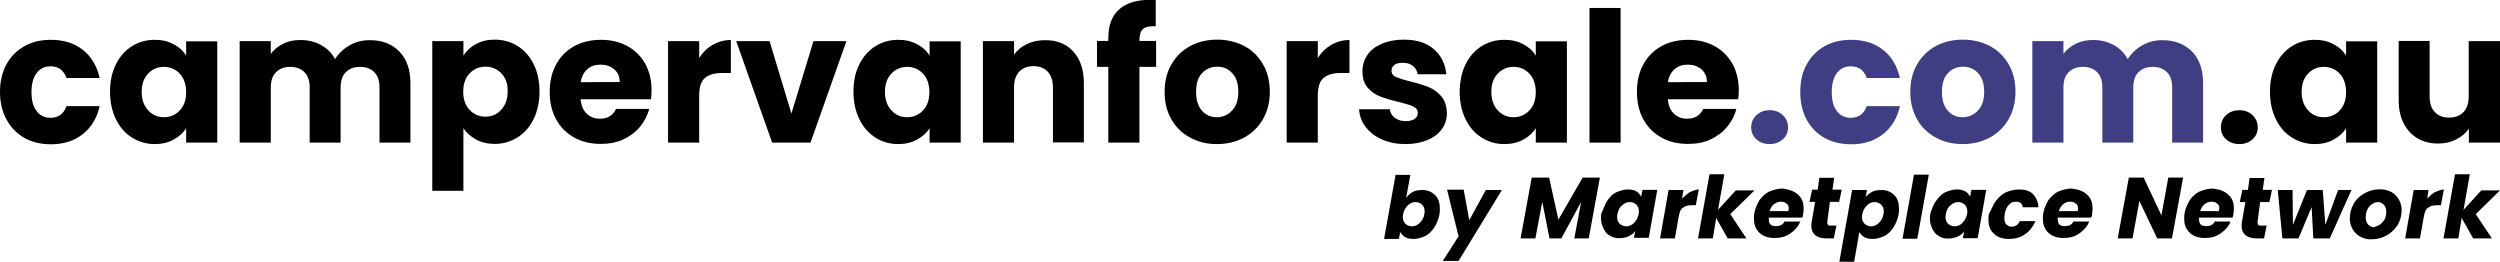
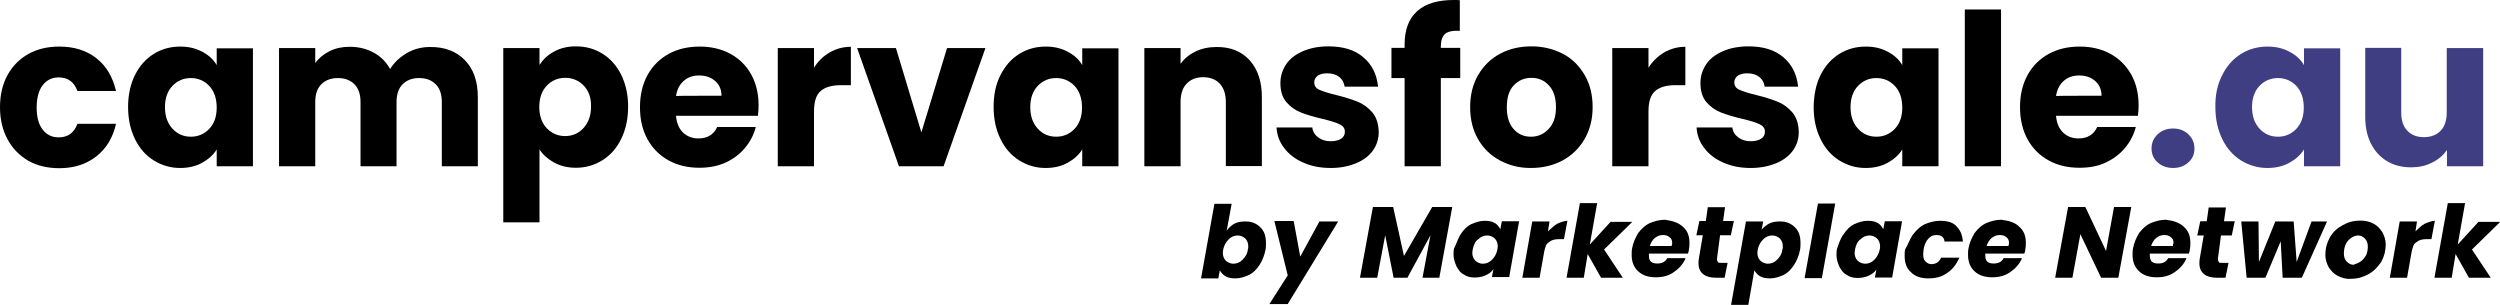
- <svg xmlns="http://www.w3.org/2000/svg" version="1.1" id="Layer_1" x="0px" y="0px" viewBox="0 0 1349.8 141.3" style="enable-background:new 0 0 1349.8 141.3;" xml:space="preserve">
+ <svg xmlns="http://www.w3.org/2000/svg" version="1.1" id="Layer_1" x="0px" y="0px" viewBox="0 0 1159.4 141.4" style="enable-background:new 0 0 1159.4 141.4;" xml:space="preserve">
  <style type="text/css">
	.st0{fill:#3F3E82;}
</style>
  <g>
-     <path d="M3.5,34.7c2.3-4.2,5.6-7.5,9.7-9.8c4.2-2.3,8.9-3.4,14.3-3.4c6.9,0,12.6,1.8,17.2,5.4c4.6,3.6,7.6,8.7,9.1,15.2H35.9   c-1.5-4.2-4.4-6.3-8.7-6.3c-3.1,0-5.5,1.2-7.4,3.6c-1.8,2.4-2.8,5.8-2.8,10.3s0.9,7.9,2.8,10.3c1.8,2.4,4.3,3.6,7.4,3.6   c4.3,0,7.2-2.1,8.7-6.3h17.9c-1.4,6.4-4.5,11.5-9.1,15.1c-4.7,3.7-10.4,5.5-17.2,5.5c-5.4,0-10.1-1.1-14.3-3.4   C9,72,5.8,68.8,3.5,64.5C1.2,60.3,0,55.3,0,49.6C0,43.9,1.2,38.9,3.5,34.7z" />
-     <path d="M62.6,34.7c2.1-4.2,5-7.5,8.7-9.8c3.7-2.3,7.8-3.4,12.3-3.4c3.9,0,7.2,0.8,10.2,2.4s5.2,3.6,6.7,6.2v-7.8h16.8V77h-16.8   v-7.8c-1.6,2.6-3.9,4.6-6.8,6.2c-2.9,1.6-6.3,2.4-10.2,2.4c-4.4,0-8.5-1.2-12.2-3.5c-3.7-2.3-6.6-5.6-8.7-9.9s-3.2-9.2-3.2-14.9   C59.4,43.9,60.5,38.9,62.6,34.7z M97,39.7c-2.3-2.4-5.2-3.6-8.5-3.6c-3.3,0-6.2,1.2-8.5,3.6s-3.5,5.7-3.5,9.9s1.2,7.5,3.5,10   c2.3,2.5,5.2,3.7,8.5,3.7c3.3,0,6.2-1.2,8.5-3.6c2.3-2.4,3.5-5.7,3.5-9.9S99.3,42.1,97,39.7z" />
-     <path d="M215.6,27.8c4,4.1,6,9.8,6,17.2v32h-16.7V47.2c0-3.5-0.9-6.3-2.8-8.2c-1.9-1.9-4.4-2.9-7.7-2.9s-5.8,1-7.7,2.9   c-1.9,1.9-2.8,4.7-2.8,8.2V77h-16.7V47.2c0-3.5-0.9-6.3-2.8-8.2c-1.9-1.9-4.4-2.9-7.7-2.9s-5.8,1-7.7,2.9c-1.9,1.9-2.8,4.7-2.8,8.2   V77h-16.8V22.2h16.8v6.9c1.7-2.3,3.9-4.1,6.7-5.5s5.9-2,9.3-2c4.1,0,7.8,0.9,11.1,2.7s5.8,4.3,7.6,7.6c1.9-3,4.5-5.5,7.8-7.4   c3.3-1.9,6.8-2.8,10.7-2.8C206.2,21.6,211.6,23.7,215.6,27.8z" />
-     <path d="M257,23.8c2.9-1.6,6.2-2.4,10.1-2.4c4.5,0,8.6,1.1,12.3,3.4c3.7,2.3,6.6,5.6,8.7,9.8c2.1,4.3,3.2,9.2,3.2,14.8   s-1.1,10.6-3.2,14.9s-5,7.6-8.7,9.9c-3.7,2.3-7.8,3.5-12.3,3.5c-3.8,0-7.1-0.8-10.1-2.4c-2.9-1.6-5.2-3.6-6.8-6.1v33.8h-16.8V22.2   h16.8V30C251.9,27.4,254.1,25.3,257,23.8z M270.7,39.6c-2.3-2.4-5.2-3.6-8.6-3.6c-3.3,0-6.2,1.2-8.5,3.6s-3.5,5.7-3.5,9.9   s1.2,7.5,3.5,9.9c2.3,2.4,5.2,3.6,8.5,3.6c3.3,0,6.2-1.2,8.5-3.7s3.5-5.8,3.5-10C274.2,45.3,273,42,270.7,39.6z" />
-     <path d="M351.5,53.6h-38c0.3,3.4,1.4,6,3.3,7.8c1.9,1.8,4.3,2.7,7.1,2.7c4.2,0,7.1-1.8,8.7-5.3h17.9c-0.9,3.6-2.6,6.8-5,9.7   c-2.4,2.9-5.4,5.1-9,6.8c-3.6,1.6-7.6,2.4-12.1,2.4c-5.4,0-10.1-1.1-14.3-3.4c-4.2-2.3-7.5-5.6-9.8-9.8c-2.4-4.3-3.5-9.2-3.5-14.9   s1.2-10.7,3.5-14.9c2.3-4.2,5.6-7.5,9.8-9.8c4.2-2.3,9-3.4,14.4-3.4c5.3,0,10,1.1,14.1,3.3c4.1,2.2,7.4,5.4,9.7,9.5   c2.3,4.1,3.5,8.9,3.5,14.4C351.8,50.3,351.7,51.9,351.5,53.6z M334.6,44.3c0-2.9-1-5.2-3-6.9c-2-1.7-4.4-2.5-7.4-2.5   c-2.8,0-5.2,0.8-7.1,2.5c-1.9,1.6-3.1,4-3.6,7C313.6,44.3,334.6,44.3,334.6,44.3z" />
-     <path d="M384.8,24.2c3-1.7,6.2-2.6,9.8-2.6v17.8H390c-4.2,0-7.3,0.9-9.4,2.7s-3.1,5-3.1,9.5V77h-16.8V22.2h16.8v9.1   C379.4,28.3,381.8,25.9,384.8,24.2z" />
-     <path d="M427.3,61.3l11.9-39.1H457L437.6,77h-20.7l-19.4-54.8h18L427.3,61.3z" />
-     <path d="M464,34.7c2.1-4.2,5-7.5,8.7-9.8c3.7-2.3,7.8-3.4,12.3-3.4c3.9,0,7.2,0.8,10.2,2.4s5.2,3.6,6.7,6.2v-7.8h16.8V77h-16.8   v-7.8c-1.6,2.6-3.9,4.6-6.8,6.2s-6.3,2.4-10.2,2.4c-4.5,0-8.5-1.2-12.2-3.5c-3.7-2.3-6.6-5.6-8.7-9.9s-3.2-9.2-3.2-14.9   C460.8,43.9,461.8,38.9,464,34.7z M498.3,39.7c-2.3-2.4-5.2-3.6-8.5-3.6c-3.3,0-6.2,1.2-8.5,3.6c-2.3,2.4-3.5,5.7-3.5,9.9   s1.2,7.5,3.5,10c2.3,2.5,5.2,3.7,8.5,3.7c3.3,0,6.2-1.2,8.5-3.6c2.3-2.4,3.5-5.7,3.5-9.9S500.6,42.1,498.3,39.7z" />
-     <path d="M579.5,27.8c3.8,4.2,5.7,9.9,5.7,17.1v32h-16.7V47.2c0-3.7-1-6.5-2.8-8.5c-1.9-2-4.5-3-7.7-3c-3.2,0-5.8,1-7.7,3   c-1.9,2-2.8,4.9-2.8,8.5V77h-16.8V22.2h16.8v7.3c1.7-2.4,4-4.3,6.9-5.7c2.9-1.4,6.1-2.1,9.7-2.1C570.6,21.6,575.7,23.7,579.5,27.8z   " />
-     <path d="M624.2,36.1h-9V77h-16.8V36.1h-6.1v-14h6.1v-1.6c0-6.7,1.9-11.9,5.8-15.4s9.5-5.2,17-5.2c1.2,0,2.2,0,2.8,0.1v14.2   c-3.2-0.2-5.5,0.3-6.8,1.4c-1.3,1.1-2,3.1-2,6v0.5h9L624.2,36.1L624.2,36.1z" />
-     <path d="M642.6,74.3c-4.3-2.3-7.7-5.6-10.1-9.8c-2.5-4.3-3.7-9.2-3.7-14.9c0-5.6,1.2-10.6,3.7-14.9s5.9-7.6,10.2-9.9   c4.3-2.3,9.2-3.4,14.5-3.4c5.4,0,10.2,1.2,14.5,3.4s7.7,5.6,10.2,9.9c2.5,4.3,3.7,9.2,3.7,14.9s-1.3,10.6-3.8,14.9s-6,7.6-10.3,9.9   c-4.4,2.3-9.2,3.4-14.6,3.4S646.9,76.6,642.6,74.3z M665.2,59.7c2.3-2.4,3.4-5.7,3.4-10.1c0-4.4-1.1-7.8-3.3-10.1   c-2.2-2.4-4.9-3.5-8.1-3.5c-3.3,0-6,1.2-8.2,3.5c-2.2,2.3-3.2,5.7-3.2,10.2c0,4.4,1.1,7.8,3.2,10.1c2.1,2.4,4.8,3.5,8,3.5   S663,62.1,665.2,59.7z" />
-     <path d="M718.8,24.2c3-1.7,6.2-2.6,9.8-2.6v17.8H724c-4.2,0-7.3,0.9-9.4,2.7s-3.1,5-3.1,9.5V77h-16.8V22.2h16.8v9.1   C713.4,28.3,715.9,25.9,718.8,24.2z" />
-     <path d="M746.2,75.3c-3.7-1.6-6.7-3.9-8.8-6.7c-2.2-2.8-3.4-6-3.6-9.6h16.6c0.2,1.9,1.1,3.4,2.7,4.6c1.6,1.2,3.5,1.8,5.8,1.8   c2.1,0,3.7-0.4,4.9-1.2c1.2-0.8,1.7-1.9,1.7-3.2c0-1.6-0.8-2.7-2.5-3.5c-1.6-0.8-4.3-1.6-8-2.5c-3.9-0.9-7.2-1.9-9.8-2.9   c-2.6-1-4.9-2.6-6.8-4.8c-1.9-2.2-2.8-5.2-2.8-8.9c0-3.1,0.9-6,2.6-8.6c1.7-2.6,4.3-4.6,7.7-6.1c3.4-1.5,7.4-2.3,12-2.3   c6.9,0,12.3,1.7,16.2,5.1c4,3.4,6.2,7.9,6.8,13.6h-15.5c-0.3-1.9-1.1-3.4-2.5-4.5c-1.4-1.1-3.3-1.7-5.5-1.7c-2,0-3.5,0.4-4.5,1.1   c-1,0.8-1.6,1.8-1.6,3.1c0,1.6,0.8,2.8,2.5,3.5s4.3,1.6,7.8,2.4c4.1,1,7.4,2.1,9.9,3.1c2.5,1,4.8,2.7,6.7,4.9s2.9,5.3,3,9.1   c0,3.2-0.9,6.1-2.7,8.6s-4.4,4.5-7.8,5.9s-7.3,2.2-11.7,2.2C754.2,77.8,750,77,746.2,75.3z" />
-     <path d="M791.3,34.7c2.1-4.2,5-7.5,8.7-9.8c3.7-2.3,7.8-3.4,12.3-3.4c3.9,0,7.2,0.8,10.2,2.4s5.2,3.6,6.7,6.2v-7.8H846V77h-16.8   v-7.8c-1.6,2.6-3.9,4.6-6.8,6.2c-2.9,1.6-6.3,2.4-10.2,2.4c-4.5,0-8.5-1.2-12.2-3.5c-3.7-2.3-6.6-5.6-8.7-9.9s-3.2-9.2-3.2-14.9   C788.2,43.9,789.2,38.9,791.3,34.7z M825.7,39.7c-2.3-2.4-5.2-3.6-8.5-3.6s-6.2,1.2-8.5,3.6s-3.5,5.7-3.5,9.9s1.2,7.5,3.5,10   c2.3,2.5,5.2,3.7,8.5,3.7s6.2-1.2,8.5-3.6c2.3-2.4,3.5-5.7,3.5-9.9S828,42.1,825.7,39.7z" />
-     <path d="M875,4.3V77h-16.8V4.3H875z" />
-     <path d="M938.5,53.6h-38c0.3,3.4,1.4,6,3.3,7.8c1.9,1.8,4.3,2.7,7.1,2.7c4.2,0,7.1-1.8,8.7-5.3h17.9c-0.9,3.6-2.6,6.8-5,9.7   s-5.4,5.1-9,6.8s-7.6,2.4-12.1,2.4c-5.4,0-10.2-1.1-14.3-3.4c-4.2-2.3-7.5-5.6-9.8-9.8s-3.5-9.2-3.5-14.9s1.2-10.7,3.5-14.9   c2.3-4.2,5.6-7.5,9.8-9.8c4.2-2.3,9-3.4,14.4-3.4c5.3,0,10,1.1,14.1,3.3s7.3,5.4,9.7,9.5c2.3,4.1,3.5,8.9,3.5,14.4   C938.8,50.3,938.7,51.9,938.5,53.6z M921.6,44.3c0-2.9-1-5.2-3-6.9c-2-1.7-4.4-2.5-7.4-2.5c-2.8,0-5.2,0.8-7.1,2.5   c-1.9,1.6-3.1,4-3.6,7C900.6,44.3,921.6,44.3,921.6,44.3z" />
-     <path class="st0" d="M948.3,75.2c-1.9-1.7-2.8-3.9-2.8-6.4c0-2.6,0.9-4.8,2.8-6.6s4.3-2.7,7.2-2.7c2.9,0,5.2,0.9,7.1,2.7   s2.8,4,2.8,6.6c0,2.6-0.9,4.7-2.8,6.4c-1.9,1.7-4.2,2.6-7.1,2.6C952.5,77.8,950.1,76.9,948.3,75.2z" />
-     <path class="st0" d="M975.5,34.7c2.3-4.2,5.6-7.5,9.7-9.8c4.2-2.3,8.9-3.4,14.3-3.4c6.9,0,12.6,1.8,17.2,5.4   c4.6,3.6,7.6,8.7,9.1,15.2h-17.9c-1.5-4.2-4.4-6.3-8.7-6.3c-3.1,0-5.5,1.2-7.4,3.6c-1.8,2.4-2.8,5.8-2.8,10.3s0.9,7.9,2.8,10.3   c1.8,2.4,4.3,3.6,7.4,3.6c4.3,0,7.2-2.1,8.7-6.3h17.9c-1.4,6.4-4.5,11.5-9.1,15.1c-4.7,3.7-10.4,5.5-17.2,5.5   c-5.4,0-10.1-1.1-14.3-3.4c-4.2-2.3-7.4-5.6-9.7-9.8s-3.5-9.2-3.5-14.9C972,43.9,973.1,38.9,975.5,34.7z" />
-     <path class="st0" d="M1045.2,74.3c-4.3-2.3-7.7-5.6-10.1-9.8c-2.4-4.3-3.7-9.2-3.7-14.9c0-5.6,1.2-10.6,3.7-14.9s5.9-7.6,10.2-9.9   c4.3-2.3,9.2-3.4,14.5-3.4c5.4,0,10.2,1.2,14.5,3.4c4.3,2.3,7.7,5.6,10.2,9.9s3.7,9.2,3.7,14.9s-1.3,10.6-3.8,14.9s-6,7.6-10.3,9.9   c-4.3,2.3-9.2,3.4-14.6,3.4C1054.3,77.8,1049.5,76.6,1045.2,74.3z M1067.9,59.7c2.3-2.4,3.4-5.7,3.4-10.1c0-4.4-1.1-7.8-3.3-10.1   c-2.2-2.4-4.9-3.5-8.1-3.5c-3.3,0-6,1.2-8.2,3.5c-2.2,2.3-3.2,5.7-3.2,10.2c0,4.4,1.1,7.8,3.2,10.1c2.1,2.4,4.8,3.5,8,3.5   C1062.9,63.2,1065.6,62.1,1067.9,59.7z" />
-     <path class="st0" d="M1183.5,27.8c4,4.1,6,9.8,6,17.2v32h-16.7V47.2c0-3.5-0.9-6.3-2.8-8.2s-4.4-2.9-7.7-2.9s-5.8,1-7.7,2.9   s-2.8,4.7-2.8,8.2V77h-16.7V47.2c0-3.5-0.9-6.3-2.8-8.2s-4.4-2.9-7.7-2.9c-3.3,0-5.8,1-7.7,2.9s-2.8,4.7-2.8,8.2V77h-16.8V22.2   h16.8v6.9c1.7-2.3,3.9-4.1,6.7-5.5s5.9-2,9.3-2c4.1,0,7.8,0.9,11.1,2.7s5.8,4.3,7.6,7.6c1.9-3,4.5-5.5,7.8-7.4   c3.3-1.9,6.8-2.8,10.7-2.8C1174,21.6,1179.4,23.7,1183.5,27.8z" />
-     <path d="M1201.9,75.2c-1.9-1.7-2.8-3.9-2.8-6.4c0-2.6,0.9-4.8,2.8-6.6s4.3-2.7,7.2-2.7c2.9,0,5.2,0.9,7.1,2.7s2.8,4,2.8,6.6   c0,2.6-0.9,4.7-2.8,6.4c-1.9,1.7-4.2,2.6-7.1,2.6C1206.2,77.8,1203.8,76.9,1201.9,75.2z" />
-     <path d="M1228.8,34.7c2.1-4.2,5-7.5,8.7-9.8c3.7-2.3,7.8-3.4,12.3-3.4c3.9,0,7.2,0.8,10.2,2.4s5.2,3.6,6.7,6.2v-7.8h16.8V77h-16.8   v-7.8c-1.6,2.6-3.9,4.6-6.8,6.2c-2.9,1.6-6.3,2.4-10.2,2.4c-4.4,0-8.5-1.2-12.2-3.5c-3.7-2.3-6.6-5.6-8.7-9.9   c-2.1-4.3-3.2-9.2-3.2-14.9C1225.6,43.9,1226.7,38.9,1228.8,34.7z M1263.2,39.7c-2.3-2.4-5.2-3.6-8.5-3.6s-6.2,1.2-8.5,3.6   s-3.5,5.7-3.5,9.9s1.2,7.5,3.5,10c2.3,2.5,5.2,3.7,8.5,3.7s6.2-1.2,8.5-3.6c2.3-2.4,3.5-5.7,3.5-9.9S1265.5,42.1,1263.2,39.7z" />
-     <path d="M1349.8,22.2V77H1333v-7.5c-1.7,2.4-4,4.4-6.9,5.8c-2.9,1.5-6.1,2.2-9.7,2.2c-4.2,0-7.9-0.9-11.1-2.8s-5.7-4.6-7.5-8.1   c-1.8-3.5-2.7-7.7-2.7-12.5v-32h16.7V52c0,3.7,0.9,6.5,2.8,8.5c1.9,2,4.4,3,7.7,3c3.3,0,5.9-1,7.8-3c1.9-2,2.8-4.9,2.8-8.5V22.2   H1349.8z" />
+     <path d="M3.5,34.8c2.3-4.2,5.6-7.5,9.7-9.8c4.2-2.3,8.9-3.4,14.3-3.4c6.9,0,12.6,1.8,17.2,5.4c4.6,3.6,7.6,8.7,9.1,15.2H35.9   c-1.5-4.2-4.4-6.3-8.7-6.3c-3.1,0-5.5,1.2-7.4,3.6C18,41.9,17,45.3,17,49.8s0.9,7.9,2.8,10.3c1.8,2.4,4.3,3.6,7.4,3.6   c4.3,0,7.2-2.1,8.7-6.3h17.9c-1.4,6.4-4.5,11.5-9.1,15.1C40,76.2,34.3,78,27.5,78c-5.4,0-10.1-1.1-14.3-3.4   c-4.2-2.5-7.4-5.7-9.7-10C1.2,60.4,0,55.4,0,49.7S1.2,39,3.5,34.8z" />
+     <path d="M62.6,34.8c2.1-4.2,5-7.5,8.7-9.8s7.8-3.4,12.3-3.4c3.9,0,7.2,0.8,10.2,2.4c3,1.6,5.2,3.6,6.7,6.2v-7.8h16.8v54.7h-16.8   v-7.8c-1.6,2.6-3.9,4.6-6.8,6.2s-6.3,2.4-10.2,2.4c-4.4,0-8.5-1.2-12.2-3.5s-6.6-5.6-8.7-9.9s-3.2-9.2-3.2-14.9   C59.4,44,60.5,39,62.6,34.8z M97,39.8c-2.3-2.4-5.2-3.6-8.5-3.6s-6.2,1.2-8.5,3.6s-3.5,5.7-3.5,9.9s1.2,7.5,3.5,10s5.2,3.7,8.5,3.7   s6.2-1.2,8.5-3.6c2.3-2.4,3.5-5.7,3.5-9.9S99.3,42.2,97,39.8z" />
+     <path d="M215.6,27.9c4,4.1,6,9.8,6,17.2v32h-16.7V47.3c0-3.5-0.9-6.3-2.8-8.2c-1.9-1.9-4.4-2.9-7.7-2.9s-5.8,1-7.7,2.9   s-2.8,4.7-2.8,8.2v29.8h-16.7V47.3c0-3.5-0.9-6.3-2.8-8.2c-1.9-1.9-4.4-2.9-7.7-2.9s-5.8,1-7.7,2.9s-2.8,4.7-2.8,8.2v29.8h-16.8   V22.3h16.8v6.9c1.7-2.3,3.9-4.1,6.7-5.5c2.8-1.4,5.9-2,9.3-2c4.1,0,7.8,0.9,11.1,2.7c3.3,1.8,5.8,4.3,7.6,7.6   c1.9-3,4.5-5.5,7.8-7.4c3.3-1.9,6.8-2.8,10.7-2.8C206.2,21.7,211.6,23.8,215.6,27.9z" />
+     <path d="M257,23.9c2.9-1.6,6.2-2.4,10.1-2.4c4.5,0,8.6,1.1,12.3,3.4c3.7,2.3,6.6,5.6,8.7,9.8c2.1,4.3,3.2,9.2,3.2,14.8   s-1.1,10.6-3.2,14.9s-5,7.6-8.7,9.9s-7.8,3.5-12.3,3.5c-3.8,0-7.1-0.8-10.1-2.4c-2.9-1.6-5.2-3.6-6.8-6.1v33.8h-16.8V22.3h16.8v7.8   C251.9,27.5,254.1,25.4,257,23.9z M270.7,39.7c-2.3-2.4-5.2-3.6-8.6-3.6c-3.3,0-6.2,1.2-8.5,3.6s-3.5,5.7-3.5,9.9s1.2,7.5,3.5,9.9   s5.2,3.6,8.5,3.6s6.2-1.2,8.5-3.7s3.5-5.8,3.5-10C274.2,45.4,273,42.1,270.7,39.7z" />
+     <path d="M351.5,53.7h-38c0.3,3.4,1.4,6,3.3,7.8s4.3,2.7,7.1,2.7c4.2,0,7.1-1.8,8.7-5.3h17.9c-0.9,3.6-2.6,6.8-5,9.7s-5.4,5.1-9,6.8   c-3.6,1.6-7.6,2.4-12.1,2.4c-5.4,0-10.1-1.1-14.3-3.4c-4.2-2.3-7.5-5.6-9.8-9.8c-2.4-4.3-3.5-9.2-3.5-14.9s1.2-10.7,3.5-14.9   s5.6-7.5,9.8-9.8c4.2-2.3,9-3.4,14.4-3.4c5.3,0,10,1.1,14.1,3.3c4.1,2.2,7.4,5.4,9.7,9.5c2.3,4.1,3.5,8.9,3.5,14.4   C351.8,50.4,351.7,52,351.5,53.7z M334.6,44.4c0-2.9-1-5.2-3-6.9s-4.4-2.5-7.4-2.5c-2.8,0-5.2,0.8-7.1,2.5c-1.9,1.6-3.1,4-3.6,7   C313.6,44.4,334.6,44.4,334.6,44.4z" />
+     <path d="M384.8,24.3c3-1.7,6.2-2.6,9.8-2.6v17.8H390c-4.2,0-7.3,0.9-9.4,2.7s-3.1,5-3.1,9.5v25.4h-16.8V22.3h16.8v9.1   C379.4,28.4,381.8,26,384.8,24.3z" />
+     <path d="M427.3,61.4l11.9-39.1H457l-19.4,54.8h-20.7l-19.4-54.8h18L427.3,61.4z" />
+     <path d="M464,34.8c2.1-4.2,5-7.5,8.7-9.8s7.8-3.4,12.3-3.4c3.9,0,7.2,0.8,10.2,2.4c3,1.6,5.2,3.6,6.7,6.2v-7.8h16.8v54.7h-16.8   v-7.8c-1.6,2.6-3.9,4.6-6.8,6.2s-6.3,2.4-10.2,2.4c-4.5,0-8.5-1.2-12.2-3.5s-6.6-5.6-8.7-9.9s-3.2-9.2-3.2-14.9   C460.8,44,461.8,39,464,34.8z M498.3,39.8c-2.3-2.4-5.2-3.6-8.5-3.6s-6.2,1.2-8.5,3.6c-2.3,2.4-3.5,5.7-3.5,9.9s1.2,7.5,3.5,10   s5.2,3.7,8.5,3.7s6.2-1.2,8.5-3.6c2.3-2.4,3.5-5.7,3.5-9.9S500.6,42.2,498.3,39.8z" />
+     <path d="M579.5,27.9c3.8,4.2,5.7,9.9,5.7,17.1v32h-16.7V47.3c0-3.7-1-6.5-2.8-8.5c-1.9-2-4.5-3-7.7-3s-5.8,1-7.7,3   s-2.8,4.9-2.8,8.5v29.8h-16.8V22.3h16.8v7.3c1.7-2.4,4-4.3,6.9-5.7s6.1-2.1,9.7-2.1C570.6,21.7,575.7,23.8,579.5,27.9z" />
+     <path d="M677.2,36.2h-9v40.9h-16.8V36.2h-6.1v-14h6.1v-1.6c0-6.7,1.9-11.9,5.8-15.4s9.5-5.2,17-5.2c1.2,0,2.2,0,2.8,0.1v14.2   c-3.2-0.2-5.5,0.3-6.8,1.4s-2,3.1-2,6v0.5h9V36.2L677.2,36.2z" />
+     <path d="M695.6,74.4c-4.3-2.3-7.7-5.6-10.1-9.8c-2.5-4.3-3.7-9.2-3.7-14.9c0-5.6,1.2-10.6,3.7-14.9s5.9-7.6,10.2-9.9   s9.2-3.4,14.5-3.4c5.4,0,10.2,1.2,14.5,3.4c4.3,2.2,7.7,5.6,10.2,9.9s3.7,9.2,3.7,14.9s-1.3,10.6-3.8,14.9s-6,7.6-10.3,9.9   c-4.4,2.3-9.2,3.4-14.6,3.4S699.9,76.7,695.6,74.4z M718.2,59.8c2.3-2.4,3.4-5.7,3.4-10.1s-1.1-7.8-3.3-10.1   c-2.2-2.4-4.9-3.5-8.1-3.5c-3.3,0-6,1.2-8.2,3.5s-3.2,5.7-3.2,10.2c0,4.4,1.1,7.8,3.2,10.1c2.1,2.4,4.8,3.5,8,3.5   S716,62.2,718.2,59.8z" />
+     <path d="M771.8,24.3c3-1.7,6.2-2.6,9.8-2.6v17.8H777c-4.2,0-7.3,0.9-9.4,2.7s-3.1,5-3.1,9.5v25.4h-16.8V22.3h16.8v9.1   C766.4,28.4,768.9,26,771.8,24.3z" />
+     <path d="M799.2,75.4c-3.7-1.6-6.7-3.9-8.8-6.7c-2.2-2.8-3.4-6-3.6-9.6h16.6c0.2,1.9,1.1,3.4,2.7,4.6c1.6,1.2,3.5,1.8,5.8,1.8   c2.1,0,3.7-0.4,4.9-1.2s1.7-1.9,1.7-3.2c0-1.6-0.8-2.7-2.5-3.5c-1.6-0.8-4.3-1.6-8-2.5c-3.9-0.9-7.2-1.9-9.8-2.9s-4.9-2.6-6.8-4.8   c-1.9-2.2-2.8-5.2-2.8-8.9c0-3.1,0.9-6,2.6-8.6c1.7-2.6,4.3-4.6,7.7-6.1s7.4-2.3,12-2.3c6.9,0,12.3,1.7,16.2,5.1   c4,3.4,6.2,7.9,6.8,13.6h-15.5c-0.3-1.9-1.1-3.4-2.5-4.5s-3.3-1.7-5.5-1.7c-2,0-3.5,0.4-4.5,1.1c-1,0.8-1.6,1.8-1.6,3.1   c0,1.6,0.8,2.8,2.5,3.5s4.3,1.6,7.8,2.4c4.1,1,7.4,2.1,9.9,3.1s4.8,2.7,6.7,4.9s2.9,5.3,3,9.1c0,3.2-0.9,6.1-2.7,8.6   s-4.4,4.5-7.8,5.9s-7.3,2.2-11.7,2.2C807.2,77.9,803,77.1,799.2,75.4z" />
+     <path d="M604.4,75.4c-3.7-1.6-6.7-3.9-8.8-6.7c-2.2-2.8-3.4-6-3.6-9.6h16.6c0.2,1.9,1.1,3.4,2.7,4.6c1.6,1.2,3.5,1.8,5.8,1.8   c2.1,0,3.7-0.4,4.9-1.2s1.7-1.9,1.7-3.2c0-1.6-0.8-2.7-2.5-3.5c-1.6-0.8-4.3-1.6-8-2.5c-3.9-0.9-7.2-1.9-9.8-2.9s-4.9-2.6-6.8-4.8   c-1.9-2.2-2.8-5.2-2.8-8.9c0-3.1,0.9-6,2.6-8.6c1.7-2.6,4.3-4.6,7.7-6.1s7.4-2.3,12-2.3c6.9,0,12.3,1.7,16.2,5.1   c4,3.4,6.2,7.9,6.8,13.6h-15.5c-0.3-1.9-1.1-3.4-2.5-4.5s-3.3-1.7-5.5-1.7c-2,0-3.5,0.4-4.5,1.1c-1,0.8-1.6,1.8-1.6,3.1   c0,1.6,0.8,2.8,2.5,3.5s4.3,1.6,7.8,2.4c4.1,1,7.4,2.1,9.9,3.1s4.8,2.7,6.7,4.9s2.9,5.3,3,9.1c0,3.2-0.9,6.1-2.7,8.6   s-4.4,4.5-7.8,5.9s-7.3,2.2-11.7,2.2C612.4,77.9,608.2,77.1,604.4,75.4z" />
+     <path d="M844.3,34.8c2.1-4.2,5-7.5,8.7-9.8s7.8-3.4,12.3-3.4c3.9,0,7.2,0.8,10.2,2.4c3,1.6,5.2,3.6,6.7,6.2v-7.8H899v54.7h-16.8   v-7.8c-1.6,2.6-3.9,4.6-6.8,6.2c-2.9,1.6-6.3,2.4-10.2,2.4c-4.5,0-8.5-1.2-12.2-3.5s-6.6-5.6-8.7-9.9s-3.2-9.2-3.2-14.9   C841.2,44,842.2,39,844.3,34.8z M878.7,39.8c-2.3-2.4-5.2-3.6-8.5-3.6s-6.2,1.2-8.5,3.6s-3.5,5.7-3.5,9.9s1.2,7.5,3.5,10   s5.2,3.7,8.5,3.7s6.2-1.2,8.5-3.6c2.3-2.4,3.5-5.7,3.5-9.9S881,42.2,878.7,39.8z" />
+     <path d="M928,4.4v72.7h-16.8V4.4H928z" />
+     <path d="M991.5,53.7h-38c0.3,3.4,1.4,6,3.3,7.8c1.9,1.8,4.3,2.7,7.1,2.7c4.2,0,7.1-1.8,8.7-5.3h17.9c-0.9,3.6-2.6,6.8-5,9.7   s-5.4,5.1-9,6.8s-7.6,2.4-12.1,2.4c-5.4,0-10.2-1.1-14.3-3.4c-4.2-2.3-7.5-5.6-9.8-9.8s-3.5-9.2-3.5-14.9s1.2-10.7,3.5-14.9   s5.6-7.5,9.8-9.8s9-3.4,14.4-3.4c5.3,0,10,1.1,14.1,3.3c4.1,2.2,7.3,5.4,9.7,9.5c2.3,4.1,3.5,8.9,3.5,14.4   C991.8,50.4,991.7,52,991.5,53.7z M974.6,44.4c0-2.9-1-5.2-3-6.9s-4.4-2.5-7.4-2.5c-2.8,0-5.2,0.8-7.1,2.5c-1.9,1.6-3.1,4-3.6,7   C953.6,44.4,974.6,44.4,974.6,44.4z" />
+     <path class="st0" d="M1000.6,75.3c-1.9-1.7-2.8-3.9-2.8-6.4c0-2.6,0.9-4.8,2.8-6.6s4.3-2.7,7.2-2.7c2.9,0,5.2,0.9,7.1,2.7   s2.8,4,2.8,6.6s-0.9,4.7-2.8,6.4c-1.9,1.7-4.2,2.6-7.1,2.6C1004.9,77.9,1002.5,77,1000.6,75.3z" />
+     <path class="st0" d="M1030.6,34.8c2.1-4.2,5-7.5,8.7-9.8s7.8-3.4,12.3-3.4c3.9,0,7.2,0.8,10.2,2.4c3,1.6,5.2,3.6,6.7,6.2v-7.8h16.8   v54.7h-16.8v-7.8c-1.6,2.6-3.9,4.6-6.8,6.2c-2.9,1.6-6.3,2.4-10.2,2.4c-4.4,0-8.5-1.2-12.2-3.5s-6.6-5.6-8.7-9.9   c-2.1-4.3-3.2-9.2-3.2-14.9C1027.3,44,1028.4,39,1030.6,34.8z M1064.9,39.8c-2.3-2.4-5.2-3.6-8.5-3.6s-6.2,1.2-8.5,3.6   s-3.5,5.7-3.5,9.9s1.2,7.5,3.5,10s5.2,3.7,8.5,3.7s6.2-1.2,8.5-3.6c2.3-2.4,3.5-5.7,3.5-9.9S1067.2,42.2,1064.9,39.8z" />
+     <path class="st0" d="M1151.6,22.3v54.8h-16.8v-7.5c-1.7,2.4-4,4.4-6.9,5.8c-2.9,1.5-6.1,2.2-9.7,2.2c-4.2,0-7.9-0.9-11.1-2.8   s-5.7-4.6-7.5-8.1c-1.8-3.5-2.7-7.7-2.7-12.5v-32h16.7v29.9c0,3.7,0.9,6.5,2.8,8.5c1.9,2,4.4,3,7.7,3s5.9-1,7.8-3   c1.9-2,2.8-4.9,2.8-8.5V22.3H1151.6z" />
  </g>
  <g>
-     <path d="M763,103.5c1.6-0.7,3-0.9,5-0.9c2.8,0,5,0.9,6.9,2.8s2.5,4.3,2.5,7.3c0,0.9,0,2.1-0.2,3c-0.5,2.5-1.4,5-2.8,7.1   c-1.4,2.1-3,3.7-4.8,4.6c-2.1,0.9-4.1,1.6-6.2,1.6c-1.8,0-3.4-0.2-4.6-0.9c-1.4-0.7-2.1-1.8-2.8-2.8l-0.7,3.7h-8l6.2-34.6h8   l-2.3,12.4C760.3,105.3,761.7,104.2,763,103.5z M769.2,114.2c0-1.6-0.5-2.8-1.4-3.7c-0.7-0.7-2.1-1.4-3.4-1.4c-1.6,0-3,0.5-4.3,1.8   s-2.1,2.8-2.5,4.6c0,0.5-0.2,0.9-0.2,1.6c0,1.6,0.5,2.8,1.4,3.7c0.7,0.7,2.1,1.4,3.4,1.4c1.6,0,3-0.5,4.3-1.8s2.3-2.8,2.5-4.8   C769.2,115.2,769.2,114.7,769.2,114.2z" />
-     <path d="M790.3,102.6l3,16.3l8.9-16.3h8.7l-23.4,38.3h-8.5l8.5-13.3l-6.2-25.2h8.9L790.3,102.6L790.3,102.6z" />
-     <path d="M863.8,95.9l-6,32.8h-7.8l3.7-19.7L843,128.7h-6.4l-3.9-19.7l-3.7,19.7h-8l6-32.8h9.4l5,22.7l13.1-22.7   C854.7,95.9,863.8,95.9,863.8,95.9z" />
-     <path d="M867.7,108.5c1.4-2.1,3-3.7,4.8-4.6c2.1-0.9,4.1-1.6,6.2-1.6c1.8,0,3.4,0.2,4.6,0.9c1.4,0.7,2.1,1.8,2.8,3l0.7-3.7h8   l-4.6,25.9h-8l0.7-3.7c-0.9,1.4-2.3,2.3-3.9,3c-1.6,0.7-3.4,0.9-5,0.9c-1.8,0-3.7-0.5-4.8-1.4c-1.6-0.7-2.5-2.1-3.4-3.7   c-0.7-1.6-1.4-3.4-1.4-5.3c0-0.9,0-2.1,0.2-3C865.7,113.1,866.4,110.6,867.7,108.5z M884.9,114.2c0-1.6-0.5-2.8-1.4-3.7   c-0.7-0.7-2.1-1.4-3.4-1.4c-1.6,0-3,0.5-4.3,1.8c-1.4,0.9-2.1,2.8-2.5,4.6c0,0.5-0.2,0.9-0.2,1.6c0,1.6,0.5,2.8,1.4,3.7   c0.7,0.7,2.1,1.4,3.4,1.4c1.6,0,3-0.5,4.3-1.8s2.1-2.8,2.5-4.6C884.7,115.2,884.9,114.7,884.9,114.2z" />
-     <path d="M912.4,103.7c1.6-0.7,3.4-1.4,4.8-1.4l-1.6,8.5h-2.3c-2.1,0-3.7,0.5-4.6,1.4c-1.4,0.7-1.8,2.3-2.3,4.6l-2.1,11.9h-8   l4.6-26.1h8l-0.7,4.6C909.4,106,911,104.6,912.4,103.7z" />
-     <path d="M934.2,115.6l8.7,13.1h-10.1l-6.2-11l-1.8,11h-8l6.2-34.6h8l-3.4,19.2l9.6-10.5h10.1L934.2,115.6z" />
-     <path d="M970.8,105.1c2.1,1.8,3,4.3,3,7.3c0,0.9,0,2.1-0.2,2.8c0,0.7-0.2,1.6-0.5,2.3H955c0,0.2,0,0.5,0,0.7c0,1.4,0.2,2.3,0.9,3   s1.8,0.9,3,0.9c2.1,0,3.7-0.7,4.6-2.5h8.5c-0.9,2.5-3,4.8-5.3,6.4c-2.5,1.8-5.3,2.5-8.5,2.5c-3.4,0-6.2-0.9-8.2-2.8s-3-4.3-3-7.6   c0-0.9,0-2.1,0.2-3c0.5-2.8,1.6-5,2.8-7.1c1.6-2.1,3.4-3.7,5.3-4.6c2.3-0.9,4.6-1.6,7.1-1.6C966,102.3,968.8,103.2,970.8,105.1z    M965.8,112.6c0-1.4-0.5-2.3-1.4-2.8c-0.7-0.7-1.8-0.9-3-0.9c-1.4,0-2.5,0.5-3.7,1.4c-0.9,0.7-1.8,2.1-2.3,3.7h10.1   C965.8,113.1,965.8,112.9,965.8,112.6z" />
-     <path d="M986.6,119.7c0,0.2,0,0.2,0,0.5c0,0.5,0.2,0.9,0.5,1.4c0.2,0.2,0.7,0.2,1.6,0.2h2.8l-1.4,6.9H986c-5,0-8-2.3-8-6.6   c0-0.7,0-1.6,0.2-2.5L980,109h-3l1.4-6.6h3l0.9-6.4h8l-0.9,6.4h5l-1.4,6.6h-5L986.6,119.7z" />
-     <path d="M1010.9,103.5c1.6-0.7,3-0.9,5-0.9c2.8,0,5,0.9,6.9,2.8s2.5,4.3,2.5,7.3c0,0.9,0,2.1-0.2,3c-0.5,2.5-1.4,5-2.8,7.1   c-1.4,2.1-3,3.7-4.8,4.6c-2.1,0.9-4.1,1.6-6.2,1.6c-1.8,0-3.4-0.2-4.6-0.9c-1.4-0.7-2.1-1.8-2.8-2.8l-2.8,16h-8l6.9-38.7h8   l-0.7,3.7C1008.2,105.3,1009.6,104.2,1010.9,103.5z M1017.1,114.2c0-1.6-0.5-2.8-1.4-3.7c-0.7-0.7-2.1-1.4-3.4-1.4   c-1.6,0-3,0.5-4.3,1.8s-2.1,2.8-2.5,4.6c0,0.5-0.2,0.9-0.2,1.6c0,1.6,0.5,2.8,1.4,3.7c0.7,0.7,2.1,1.4,3.4,1.4c1.6,0,3-0.5,4.3-1.8   s2.3-2.8,2.5-4.8C1017.1,115.2,1017.1,114.7,1017.1,114.2z" />
-     <path d="M1041.4,94.3l-6.2,34.6h-8l6.2-34.6H1041.4z" />
-     <path d="M1045.3,108.5c1.4-2.1,3-3.7,4.8-4.6c2.1-0.9,4.1-1.6,6.2-1.6c1.8,0,3.4,0.2,4.6,0.9c1.4,0.7,2.1,1.8,2.8,3l0.7-3.7h8   l-4.6,26.1h-8l0.7-3.7c-0.9,1.4-2.3,2.3-3.9,3c-1.6,0.7-3.4,0.9-5,0.9c-1.8,0-3.7-0.5-4.8-1.4c-1.6-0.7-2.5-2.1-3.4-3.7   c-0.7-1.6-1.4-3.4-1.4-5.3c0-0.9,0-2.1,0.2-3C1043,113.1,1043.7,110.6,1045.3,108.5z M1062.2,114.2c0-1.6-0.5-2.8-1.4-3.7   c-0.7-0.7-2.1-1.4-3.4-1.4c-1.6,0-3,0.5-4.3,1.8c-1.4,0.9-2.1,2.8-2.5,4.6c0,0.5-0.2,0.9-0.2,1.6c0,1.6,0.5,2.8,1.4,3.7   c0.7,0.7,2.1,1.4,3.4,1.4c1.6,0,3-0.5,4.3-1.8s2.1-2.8,2.5-4.6C1062.2,115.2,1062.2,114.7,1062.2,114.2z" />
-     <path d="M1077.6,108.5c1.6-2.1,3.4-3.7,5.3-4.6c2.1-0.9,4.6-1.6,7.1-1.6c3.4,0,6,0.7,7.6,2.5c1.8,1.8,2.8,4.1,3,7.1h-8.5   c-0.2-2.1-1.6-3-3.7-3c-1.6,0-2.8,0.5-3.9,1.8c-0.9,0.9-1.8,2.8-2.1,4.8c0,0.7-0.2,1.4-0.2,2.1c0,1.6,0.2,2.5,0.9,3.4   c0.7,0.7,1.6,1.4,2.8,1.4c2.1,0,3.7-0.9,4.6-3h8.5c-1.4,3-3,5.3-5.7,7.1c-2.5,1.8-5.3,2.5-8.7,2.5s-6.2-0.9-8-2.8   c-2.1-1.8-3-4.3-3-7.6c0-0.9,0-2.1,0.2-3C1075.3,113.1,1076,110.6,1077.6,108.5z" />
-     <path d="M1126.8,105.1c2.1,1.8,3,4.3,3,7.3c0,0.9,0,2.1-0.2,2.8c0,0.7-0.2,1.6-0.5,2.3H1111c0,0.2,0,0.5,0,0.7c0,1.4,0.2,2.3,0.9,3   c0.7,0.7,1.8,0.9,3,0.9c2.1,0,3.7-0.7,4.6-2.5h8.5c-0.9,2.5-3,4.8-5.3,6.4c-2.5,1.8-5.3,2.5-8.5,2.5c-3.4,0-6.2-0.9-8.2-2.8   s-3-4.3-3-7.6c0-0.9,0-2.1,0.2-3c0.5-2.8,1.6-5,2.8-7.1c1.6-2.1,3.4-3.7,5.3-4.6c2.3-0.9,4.6-1.6,7.1-1.6   C1122.3,102.3,1125,103.2,1126.8,105.1z M1122,112.6c0-1.4-0.5-2.3-1.4-2.8c-0.7-0.7-1.8-0.9-3-0.9c-1.4,0-2.5,0.5-3.7,1.4   c-0.9,0.7-1.8,2.1-2.3,3.7h10.1C1122,113.1,1122,112.9,1122,112.6z" />
-     <path d="M1172.7,128.7h-8l-9.6-20.2l-3.7,20.2h-8l6-32.8h8l9.6,20.4l3.7-20.4h8L1172.7,128.7z" />
-     <path d="M1203.1,105.1c2.1,1.8,3,4.3,3,7.3c0,0.9,0,2.1-0.2,2.8c0,0.7-0.2,1.6-0.5,2.3h-18.1c0,0.2,0,0.5,0,0.7   c0,1.4,0.2,2.3,0.9,3c0.7,0.7,1.8,0.9,3,0.9c2.1,0,3.7-0.7,4.6-2.5h8.5c-0.9,2.5-3,4.8-5.3,6.4c-2.5,1.8-5.3,2.5-8.5,2.5   c-3.4,0-6.2-0.9-8.2-2.8s-3-4.3-3-7.6c0-0.9,0-2.1,0.2-3c0.5-2.8,1.6-5,2.8-7.1c1.6-2.1,3.4-3.7,5.3-4.6c2.3-0.9,4.6-1.6,7.1-1.6   C1198.6,102.3,1201.1,103.2,1203.1,105.1z M1198.3,112.6c0-1.4-0.5-2.3-1.4-2.8c-0.7-0.7-1.8-0.9-3-0.9c-1.4,0-2.5,0.5-3.7,1.4   c-0.9,0.7-1.8,2.1-2.3,3.7h10.1C1197.9,113.1,1198.3,112.9,1198.3,112.6z" />
-     <path d="M1218.9,119.7c0,0.2,0,0.2,0,0.5c0,0.5,0.2,0.9,0.5,1.4c0.2,0.2,0.7,0.2,1.6,0.2h2.8l-1.4,6.9h-4.1c-5,0-8-2.3-8-6.6   c0-0.7,0-1.6,0.2-2.5l1.8-10.5h-3l1.4-6.6h3l0.9-6.4h8l-0.9,6.4h5l-1.4,6.6h-5L1218.9,119.7z" />
-     <path d="M1269.6,102.6l-11.7,26.1h-8.9l-0.9-16.9l-7.1,16.9h-8.7l-2.5-26.1h8l0.2,18.8l7.6-18.8h8.5l1.4,18.8l6.9-18.8   C1262.2,102.6,1269.6,102.6,1269.6,102.6z" />
-     <path d="M1274.4,127.8c-1.8-0.9-3-2.3-4.1-3.9c-0.9-1.6-1.6-3.7-1.6-5.7c0-3,0.7-5.7,2.1-8.2c1.4-2.5,3.4-4.3,6-5.7   c2.5-1.4,5-2.1,8.2-2.1c2.3,0,4.3,0.5,6,1.4c1.8,0.9,3,2.3,4.1,3.9c0.9,1.6,1.6,3.7,1.6,5.7c0,3-0.7,5.7-2.1,8.2   c-1.6,2.3-3.4,4.3-6,5.7s-5,2.1-8.2,2.1C1278.3,129.4,1276.2,128.7,1274.4,127.8z M1285.2,121.1c0.9-0.7,1.8-1.8,2.5-3   c0.5-1.4,0.7-2.5,0.7-3.9c0-1.6-0.5-2.8-1.4-3.7c-0.7-0.7-1.8-1.4-3-1.4c-1.4,0-2.5,0.5-3.7,1.4c-0.9,0.7-1.8,1.8-2.3,3   c-0.5,1.4-0.7,2.5-0.7,4.1s0.5,2.8,1.4,3.7c0.7,0.7,1.8,1.4,3,1.4C1282.9,122.3,1284.2,121.8,1285.2,121.1z" />
-     <path d="M1314.7,103.7c1.6-0.7,3.4-1.4,4.8-1.4l-1.6,8.5h-2.3c-2.1,0-3.7,0.5-4.6,1.4c-1.4,0.7-1.8,2.3-2.3,4.6l-2.1,11.9h-8   l4.6-26.1h8l-0.7,4.6C1311.7,106,1313.1,104.6,1314.7,103.7z" />
-     <path d="M1336.7,115.6l8.7,13.1h-10.1l-6.2-11l-1.8,11h-8l6.2-34.6h8l-3.4,19.2l9.6-10.5h10.1L1336.7,115.6z" />
+     <path d="M572.7,103.6c1.6-0.7,3-0.9,5-0.9c2.8,0,5,0.9,6.9,2.8s2.5,4.3,2.5,7.3c0,0.9,0,2.1-0.2,3c-0.5,2.5-1.4,5-2.8,7.1   c-1.4,2.1-3,3.7-4.8,4.6c-2.1,0.9-4.1,1.6-6.2,1.6c-1.8,0-3.4-0.2-4.6-0.9c-1.4-0.7-2.1-1.8-2.8-2.8l-0.7,3.7h-8l6.2-34.6h8   l-2.3,12.4C570,105.4,571.4,104.3,572.7,103.6z M578.9,114.3c0-1.6-0.5-2.8-1.4-3.7c-0.7-0.7-2.1-1.4-3.4-1.4c-1.6,0-3,0.5-4.3,1.8   s-2.1,2.8-2.5,4.6c0,0.5-0.2,0.9-0.2,1.6c0,1.6,0.5,2.8,1.4,3.7c0.7,0.7,2.1,1.4,3.4,1.4c1.6,0,3-0.5,4.3-1.8s2.3-2.8,2.5-4.8   C578.9,115.3,578.9,114.8,578.9,114.3z" />
+     <path d="M600,102.7l3,16.3l8.9-16.3h8.7L597.2,141h-8.5l8.5-13.3l-6.2-25.2h8.9L600,102.7L600,102.7z" />
+     <path d="M673.5,96l-6,32.8h-7.8l3.7-19.7l-10.7,19.7h-6.4l-3.9-19.7l-3.7,19.7h-8l6-32.8h9.4l5,22.7L664.2,96   C664.4,96,673.5,96,673.5,96z" />
+     <path d="M677.4,108.6c1.4-2.1,3-3.7,4.8-4.6c2.1-0.9,4.1-1.6,6.2-1.6c1.8,0,3.4,0.2,4.6,0.9c1.4,0.7,2.1,1.8,2.8,3l0.7-3.7h8   l-4.6,25.9h-8l0.7-3.7c-0.9,1.4-2.3,2.3-3.9,3c-1.6,0.7-3.4,0.9-5,0.9c-1.8,0-3.7-0.5-4.8-1.4c-1.6-0.7-2.5-2.1-3.4-3.7   c-0.7-1.6-1.4-3.4-1.4-5.3c0-0.9,0-2.1,0.2-3C675.4,113.2,676.1,110.7,677.4,108.6z M694.6,114.3c0-1.6-0.5-2.8-1.4-3.7   c-0.7-0.7-2.1-1.4-3.4-1.4c-1.6,0-3,0.5-4.3,1.8c-1.4,0.9-2.1,2.8-2.5,4.6c0,0.5-0.2,0.9-0.2,1.6c0,1.6,0.5,2.8,1.4,3.7   c0.7,0.7,2.1,1.4,3.4,1.4c1.6,0,3-0.5,4.3-1.8s2.1-2.8,2.5-4.6C694.4,115.3,694.6,114.8,694.6,114.3z" />
+     <path d="M722.1,103.8c1.6-0.7,3.4-1.4,4.8-1.4l-1.6,8.5H723c-2.1,0-3.7,0.5-4.6,1.4c-1.4,0.7-1.8,2.3-2.3,4.6l-2.1,11.9h-8   l4.6-26.1h8l-0.7,4.6C719.1,106.1,720.7,104.7,722.1,103.8z" />
+     <path d="M743.9,115.7l8.7,13.1h-10.1l-6.2-11l-1.8,11h-8l6.2-34.6h8l-3.4,19.2l9.6-10.5H757L743.9,115.7z" />
+     <path d="M780.5,105.2c2.1,1.8,3,4.3,3,7.3c0,0.9,0,2.1-0.2,2.8c0,0.7-0.2,1.6-0.5,2.3h-18.1c0,0.2,0,0.5,0,0.7c0,1.4,0.2,2.3,0.9,3   s1.8,0.9,3,0.9c2.1,0,3.7-0.7,4.6-2.5h8.5c-0.9,2.5-3,4.8-5.3,6.4c-2.5,1.8-5.3,2.5-8.5,2.5c-3.4,0-6.2-0.9-8.2-2.8s-3-4.3-3-7.6   c0-0.9,0-2.1,0.2-3c0.5-2.8,1.6-5,2.8-7.1c1.6-2.1,3.4-3.7,5.3-4.6c2.3-0.9,4.6-1.6,7.1-1.6C775.7,102.4,778.5,103.3,780.5,105.2z    M775.5,112.7c0-1.4-0.5-2.3-1.4-2.8c-0.7-0.7-1.8-0.9-3-0.9c-1.4,0-2.5,0.5-3.7,1.4c-0.9,0.7-1.8,2.1-2.3,3.7h10.1   C775.5,113.2,775.5,113,775.5,112.7z" />
+     <path d="M796.3,119.8c0,0.2,0,0.2,0,0.5c0,0.5,0.2,0.9,0.5,1.4c0.2,0.2,0.7,0.2,1.6,0.2h2.8l-1.4,6.9h-4.1c-5,0-8-2.3-8-6.6   c0-0.7,0-1.6,0.2-2.5l1.8-10.6h-3l1.4-6.6h3l0.9-6.4h8l-0.9,6.4h5l-1.4,6.6h-5L796.3,119.8z" />
+     <path d="M820.6,103.6c1.6-0.7,3-0.9,5-0.9c2.8,0,5,0.9,6.9,2.8s2.5,4.3,2.5,7.3c0,0.9,0,2.1-0.2,3c-0.5,2.5-1.4,5-2.8,7.1   c-1.4,2.1-3,3.7-4.8,4.6c-2.1,0.9-4.1,1.6-6.2,1.6c-1.8,0-3.4-0.2-4.6-0.9c-1.4-0.7-2.1-1.8-2.8-2.8l-2.8,16h-8l6.9-38.7h8   l-0.7,3.7C817.9,105.4,819.3,104.3,820.6,103.6z M826.8,114.3c0-1.6-0.5-2.8-1.4-3.7c-0.7-0.7-2.1-1.4-3.4-1.4   c-1.6,0-3,0.5-4.3,1.8s-2.1,2.8-2.5,4.6c0,0.5-0.2,0.9-0.2,1.6c0,1.6,0.5,2.8,1.4,3.7c0.7,0.7,2.1,1.4,3.4,1.4c1.6,0,3-0.5,4.3-1.8   s2.3-2.8,2.5-4.8C826.8,115.3,826.8,114.8,826.8,114.3z" />
+     <path d="M851.1,94.4l-6.2,34.6h-8l6.2-34.6C843.1,94.4,851.1,94.4,851.1,94.4z" />
+     <path d="M855,108.6c1.4-2.1,3-3.7,4.8-4.6c2.1-0.9,4.1-1.6,6.2-1.6c1.8,0,3.4,0.2,4.6,0.9c1.4,0.7,2.1,1.8,2.8,3l0.7-3.7h8   l-4.6,26.1h-8l0.7-3.7c-0.9,1.4-2.3,2.3-3.9,3c-1.6,0.7-3.4,0.9-5,0.9c-1.8,0-3.7-0.5-4.8-1.4c-1.6-0.7-2.5-2.1-3.4-3.7   c-0.7-1.6-1.4-3.4-1.4-5.3c0-0.9,0-2.1,0.2-3C852.7,113.2,853.4,110.7,855,108.6z M871.9,114.3c0-1.6-0.5-2.8-1.4-3.7   c-0.7-0.7-2.1-1.4-3.4-1.4c-1.6,0-3,0.5-4.3,1.8c-1.4,0.9-2.1,2.8-2.5,4.6c0,0.5-0.2,0.9-0.2,1.6c0,1.6,0.5,2.8,1.4,3.7   c0.7,0.7,2.1,1.4,3.4,1.4c1.6,0,3-0.5,4.3-1.8s2.1-2.8,2.5-4.6C871.9,115.3,871.9,114.8,871.9,114.3z" />
+     <path d="M887.3,108.6c1.6-2.1,3.4-3.7,5.3-4.6c2.1-0.9,4.6-1.6,7.1-1.6c3.4,0,6,0.7,7.6,2.5c1.8,1.8,2.8,4.1,3,7.1h-8.5   c-0.2-2.1-1.6-3-3.7-3c-1.6,0-2.8,0.5-3.9,1.8c-0.9,0.9-1.8,2.8-2.1,4.8c0,0.7-0.2,1.4-0.2,2.1c0,1.6,0.2,2.5,0.9,3.4   c0.7,0.7,1.6,1.4,2.8,1.4c2.1,0,3.7-0.9,4.6-3h8.5c-1.4,3-3,5.3-5.7,7.1c-2.5,1.8-5.3,2.5-8.7,2.5s-6.2-0.9-8-2.8   c-2.1-1.8-3-4.3-3-7.6c0-0.9,0-2.1,0.2-3C885,113.2,885.7,110.7,887.3,108.6z" />
+     <path d="M936.5,105.2c2.1,1.8,3,4.3,3,7.3c0,0.9,0,2.1-0.2,2.8c0,0.7-0.2,1.6-0.5,2.3h-18.1c0,0.2,0,0.5,0,0.7c0,1.4,0.2,2.3,0.9,3   c0.7,0.7,1.8,0.9,3,0.9c2.1,0,3.7-0.7,4.6-2.5h8.5c-0.9,2.5-3,4.8-5.3,6.4c-2.5,1.8-5.3,2.5-8.5,2.5c-3.4,0-6.2-0.9-8.2-2.8   s-3-4.3-3-7.6c0-0.9,0-2.1,0.2-3c0.5-2.8,1.6-5,2.8-7.1c1.6-2.1,3.4-3.7,5.3-4.6c2.3-0.9,4.6-1.6,7.1-1.6   C932,102.4,934.7,103.3,936.5,105.2z M931.7,112.7c0-1.4-0.5-2.3-1.4-2.8c-0.7-0.7-1.8-0.9-3-0.9c-1.4,0-2.5,0.5-3.7,1.4   c-0.9,0.7-1.8,2.1-2.3,3.7h10.1C931.7,113.2,931.7,113,931.7,112.7z" />
+     <path d="M982.4,128.8h-8l-9.6-20.2l-3.7,20.2h-8l6-32.8h8l9.6,20.4l3.7-20.4h8L982.4,128.8z" />
+     <path d="M1012.8,105.2c2.1,1.8,3,4.3,3,7.3c0,0.9,0,2.1-0.2,2.8c0,0.7-0.2,1.6-0.5,2.3H997c0,0.2,0,0.5,0,0.7c0,1.4,0.2,2.3,0.9,3   c0.7,0.7,1.8,0.9,3,0.9c2.1,0,3.7-0.7,4.6-2.5h8.5c-0.9,2.5-3,4.8-5.3,6.4c-2.5,1.8-5.3,2.5-8.5,2.5c-3.4,0-6.2-0.9-8.2-2.8   s-3-4.3-3-7.6c0-0.9,0-2.1,0.2-3c0.5-2.8,1.6-5,2.8-7.1c1.6-2.1,3.4-3.7,5.3-4.6c2.3-0.9,4.6-1.6,7.1-1.6   C1008.3,102.4,1010.8,103.3,1012.8,105.2z M1008,112.7c0-1.4-0.5-2.3-1.4-2.8c-0.7-0.7-1.8-0.9-3-0.9c-1.4,0-2.5,0.5-3.7,1.4   c-0.9,0.7-1.8,2.1-2.3,3.7h10.1C1007.6,113.2,1008,113,1008,112.7z" />
+     <path d="M1028.6,119.8c0,0.2,0,0.2,0,0.5c0,0.5,0.2,0.9,0.5,1.4c0.2,0.2,0.7,0.2,1.6,0.2h2.8l-1.4,6.9h-4.1c-5,0-8-2.3-8-6.6   c0-0.7,0-1.6,0.2-2.5l1.8-10.5h-3l1.4-6.6h3l0.9-6.4h8l-0.9,6.4h5l-1.4,6.6h-5L1028.6,119.8z" />
+     <path d="M1079.2,102.7l-11.7,26.1h-8.9l-0.9-16.9l-7.1,16.9h-8.7l-2.5-26.1h8l0.2,18.8l7.6-18.8h8.5l1.4,18.8l6.9-18.8   C1071.9,102.7,1079.2,102.7,1079.2,102.7z" />
+     <path d="M1084.1,127.9c-1.8-0.9-3-2.3-4.1-3.9c-0.9-1.6-1.6-3.7-1.6-5.7c0-3,0.7-5.7,2.1-8.2c1.4-2.5,3.4-4.3,6-5.7   c2.5-1.4,5-2.1,8.2-2.1c2.3,0,4.3,0.5,6,1.4c1.8,0.9,3,2.3,4.1,3.9c0.9,1.6,1.6,3.7,1.6,5.7c0,3-0.7,5.7-2.1,8.2   c-1.6,2.3-3.4,4.3-6,5.7c-2.6,1.4-5,2.1-8.2,2.1C1088,129.5,1085.9,128.8,1084.1,127.9z M1094.9,121.2c0.9-0.7,1.8-1.8,2.5-3   c0.5-1.4,0.7-2.5,0.7-3.9c0-1.6-0.5-2.8-1.4-3.7c-0.7-0.7-1.8-1.4-3-1.4c-1.4,0-2.5,0.5-3.7,1.4c-0.9,0.7-1.8,1.8-2.3,3   c-0.5,1.4-0.7,2.5-0.7,4.1s0.5,2.8,1.4,3.7c0.7,0.7,1.8,1.4,3,1.4C1092.6,122.4,1093.9,121.9,1094.9,121.2z" />
+     <path d="M1124.4,103.8c1.6-0.7,3.4-1.4,4.8-1.4l-1.6,8.5h-2.3c-2.1,0-3.7,0.5-4.6,1.4c-1.4,0.7-1.8,2.3-2.3,4.6l-2.1,11.9h-8   l4.6-26.1h8l-0.7,4.6C1121.4,106.1,1122.8,104.7,1124.4,103.8z" />
+     <path d="M1146.4,115.7l8.7,13.1h-10.1l-6.2-11l-1.8,11h-8l6.2-34.6h8l-3.4,19.2l9.6-10.5h10.1L1146.4,115.7z" />
  </g>
</svg>
